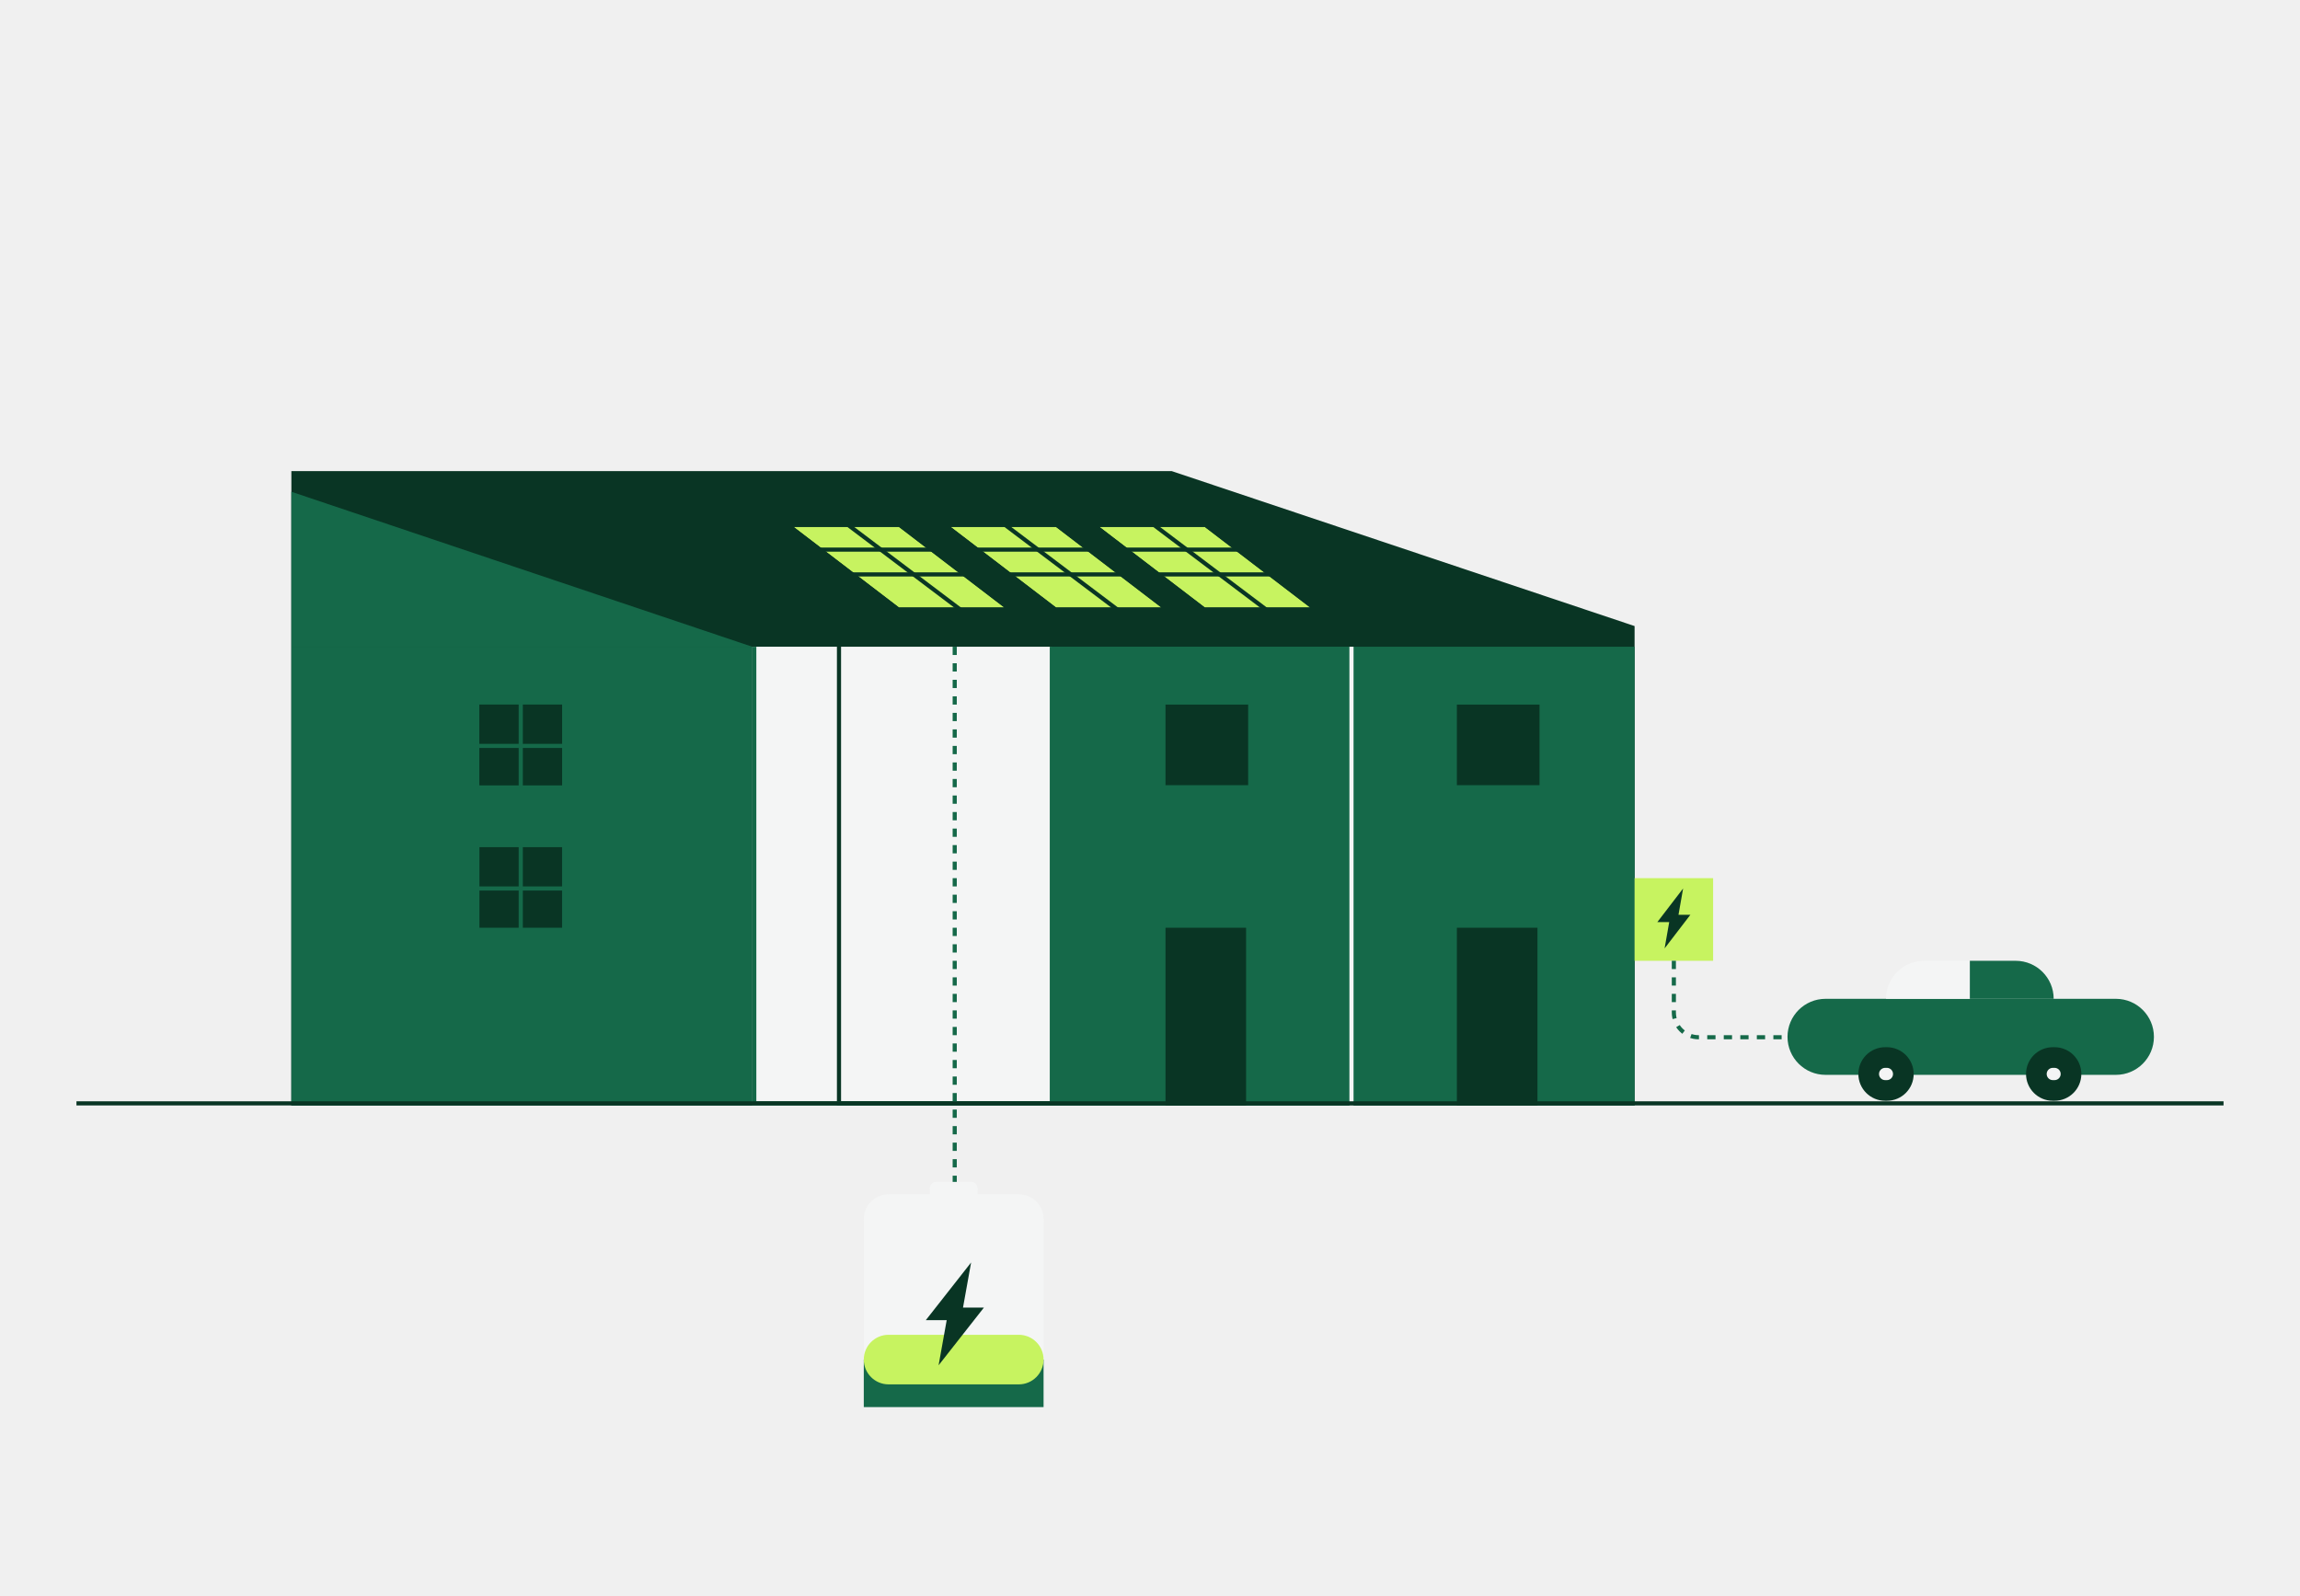
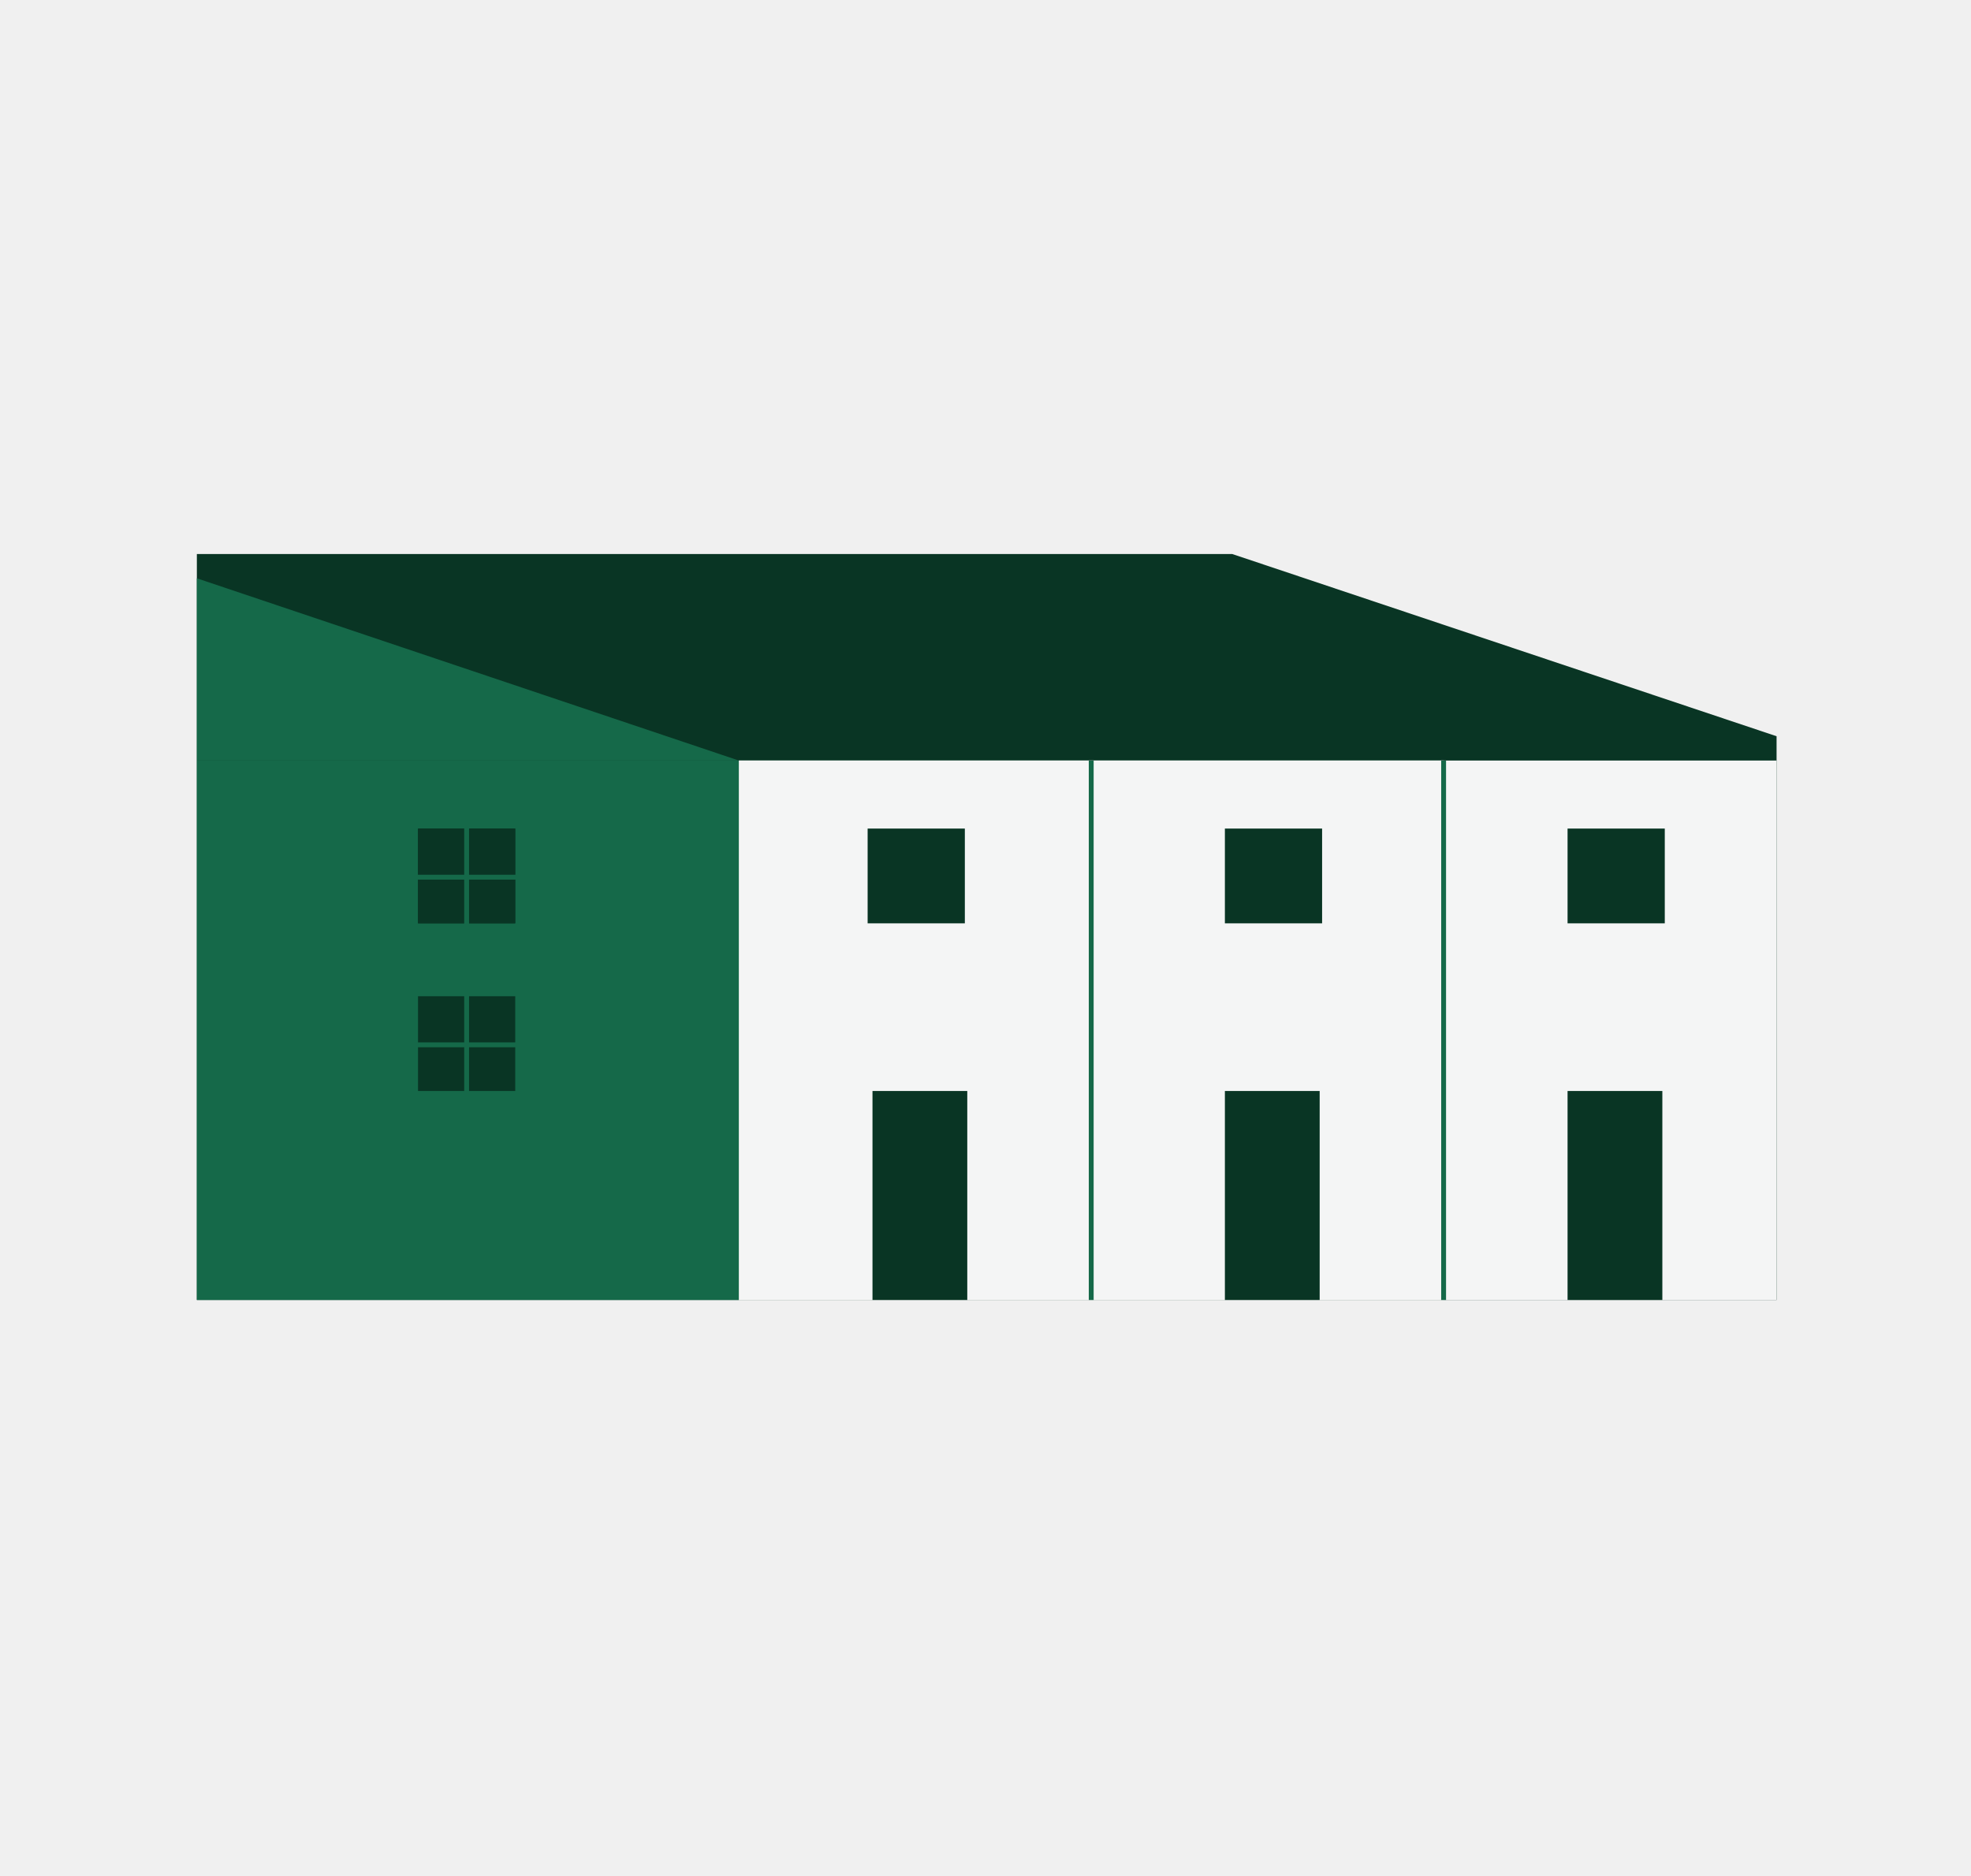
- <svg xmlns="http://www.w3.org/2000/svg" width="1113" height="772" viewBox="0 0 1113 772" fill="none">
-   <path d="M141 228H567L791 303V535H141V228Z" fill="#093524" />
-   <rect x="364" y="313" width="427" height="222" fill="#156949" />
-   <rect x="364" y="313" width="147" height="222" fill="#F4F5F5" />
-   <rect x="406" y="312" width="104" height="222" fill="#F4F5F5" stroke="#093524" stroke-width="2" />
-   <mask id="path-6-inside-1_9006_7157" fill="white">
-     <path d="M364 313H511V535H364V313Z" />
-   </mask>
-   <path d="M511 535V537H513V535H511ZM364 535H362V537H364V535ZM511 313H509V535H511H513V313H511ZM511 535V533H364V535V537H511V535ZM364 535H366V313H364H362V535H364Z" fill="#156949" mask="url(#path-6-inside-1_9006_7157)" />
-   <rect x="509" y="313" width="145" height="222" fill="#156949" />
-   <rect x="564" y="449" width="39" height="86" fill="#093524" />
-   <rect x="705" y="449" width="39" height="86" fill="#093524" />
-   <rect x="232" y="410" width="40" height="39" fill="#093524" />
-   <rect x="232" y="341" width="40" height="39" fill="#093524" />
-   <rect x="564" y="341" width="40" height="39" fill="#093524" />
-   <rect x="705" y="341" width="40" height="39" fill="#093524" />
-   <path d="M509 535V313" stroke="#156949" stroke-width="2" />
-   <path d="M654 535V313" stroke="#F4F5F5" stroke-width="2" />
-   <path d="M252 335V387.5" stroke="#156949" stroke-width="2" />
-   <path d="M278.5 361H226" stroke="#156949" stroke-width="2" />
-   <path d="M252 404V456.5" stroke="#156949" stroke-width="2" />
-   <path d="M278.5 430H226" stroke="#156949" stroke-width="2" />
-   <rect x="141" y="313" width="223" height="222" fill="#156949" />
-   <path d="M364 313H141V238L364 313Z" fill="#156949" />
-   <rect x="232" y="341" width="40" height="39" fill="#093524" />
-   <rect x="232" y="410" width="40" height="39" fill="#093524" />
-   <rect x="232" y="341" width="40" height="39" fill="#093524" />
-   <path d="M252 335V387.5" stroke="#156949" stroke-width="2" />
-   <path d="M278.5 361H226" stroke="#156949" stroke-width="2" />
-   <path d="M252 404V456.5" stroke="#156949" stroke-width="2" />
-   <path d="M278.5 430H226" stroke="#156949" stroke-width="2" />
-   <mask id="mask0_9006_7157" style="mask-type:alpha" maskUnits="userSpaceOnUse" x="384" y="255" width="102" height="39">
-     <path d="M384 255H435L486 294H435L384 255Z" fill="#C7F360" />
-   </mask>
-   <g mask="url(#mask0_9006_7157)">
-     <path d="M384 255H435L486 294H435L384 255Z" fill="#C7F360" />
-     <path d="M391 266H466" stroke="#093524" stroke-width="2" />
-     <path d="M407 278H482" stroke="#093524" stroke-width="2" />
-     <path d="M409 253L466 296" stroke="#093524" stroke-width="2" />
-   </g>
-   <mask id="mask1_9006_7157" style="mask-type:alpha" maskUnits="userSpaceOnUse" x="460" y="255" width="102" height="39">
-     <path d="M460 255H511L562 294H511L460 255Z" fill="#C7F360" />
-   </mask>
-   <g mask="url(#mask1_9006_7157)">
-     <path d="M460 255H511L562 294H511L460 255Z" fill="#C7F360" />
-     <path d="M467 266H542" stroke="#093524" stroke-width="2" />
-     <path d="M483 278H558" stroke="#093524" stroke-width="2" />
-     <path d="M485 253L542 296" stroke="#093524" stroke-width="2" />
-   </g>
-   <mask id="mask2_9006_7157" style="mask-type:alpha" maskUnits="userSpaceOnUse" x="532" y="255" width="102" height="39">
-     <path d="M532 255H583L634 294H583L532 255Z" fill="#C7F360" />
-   </mask>
-   <g mask="url(#mask2_9006_7157)">
-     <path d="M532 255H583L634 294H583L532 255Z" fill="#C7F360" />
-     <path d="M539 266H614" stroke="#093524" stroke-width="2" />
-     <path d="M555 278H630" stroke="#093524" stroke-width="2" />
-     <path d="M557 253L614 296" stroke="#093524" stroke-width="2" />
-   </g>
-   <rect x="37" y="533" width="1039" height="2" fill="#093524" />
-   <rect x="418" y="590" width="87" height="91" fill="#F4F5F5" />
-   <rect x="418" y="578" width="87" height="24" rx="12" fill="#F4F5F5" />
-   <rect x="418" y="658" width="87" height="23" fill="#156949" />
-   <rect x="418" y="646" width="87" height="24" rx="12" fill="#C7F360" />
-   <rect x="450" y="575" width="23" height="12" fill="#F4F5F5" />
-   <rect x="450" y="572" width="23" height="6" rx="3" fill="#F4F5F5" />
-   <path d="M469.934 611L448 638.934H458.118L454.197 660.769L476.13 632.836H466.013L469.934 611Z" fill="#093524" />
-   <path d="M462 313V572" stroke="#156949" stroke-width="2" stroke-dasharray="4 4" />
-   <rect x="791" y="425" width="38" height="40" fill="#C7F360" />
-   <path d="M814.476 430L802 446.277H807.755L805.524 459L818 442.723H812.245L814.476 430Z" fill="#093524" />
-   <path d="M810 465V490C810 496.627 815.373 502 822 502H905" stroke="#156949" stroke-width="2" stroke-dasharray="4 4" />
-   <rect x="865" y="483.4" width="177.312" height="36.801" rx="18.4" fill="#156949" />
-   <path fill-rule="evenodd" clip-rule="evenodd" d="M953.236 465H931.072C920.91 465 912.672 473.238 912.672 483.4H953.236V465Z" fill="#F4F5F5" />
-   <path d="M993.801 483.4C993.801 473.238 985.563 465 975.4 465H953.236V483.4H993.801Z" fill="#156949" />
-   <rect x="904.289" y="511.818" width="16.764" height="15.928" rx="7.964" fill="#F4F5F5" stroke="#093524" stroke-width="10" />
-   <rect x="985.422" y="511.818" width="16.764" height="15.928" rx="7.964" fill="#F4F5F5" stroke="#093524" stroke-width="10" />
+ <svg xmlns="http://www.w3.org/2000/svg" width="811" height="772" viewBox="0 0 811 772" fill="none">
+   <path d="M81 228H507L731 303V535H81V228Z" fill="#093524" />
+   <rect x="304" y="313" width="427" height="222" fill="#F4F5F5" />
+   <rect x="304" y="313" width="145" height="222" fill="#F4F5F5" />
+   <rect x="449" y="313" width="145" height="222" fill="#F4F5F5" />
+   <rect x="359" y="449" width="39" height="86" fill="#093524" />
+   <rect x="504" y="449" width="39" height="86" fill="#093524" />
+   <rect x="645" y="449" width="39" height="86" fill="#093524" />
+   <rect x="172" y="410" width="40" height="39" fill="#093524" />
+   <rect x="172" y="341" width="40" height="39" fill="#093524" />
+   <rect x="357" y="341" width="40" height="39" fill="#093524" />
+   <rect x="504" y="341" width="40" height="39" fill="#093524" />
+   <rect x="645" y="341" width="40" height="39" fill="#093524" />
+   <path d="M449 535V313" stroke="#156949" stroke-width="2" />
+   <path d="M594 535V313" stroke="#156949" stroke-width="2" />
+   <path d="M192 335V387.5" stroke="#156949" stroke-width="2" />
+   <path d="M218.5 361H166" stroke="#156949" stroke-width="2" />
+   <path d="M192 404V456.5" stroke="#156949" stroke-width="2" />
+   <path d="M218.5 430H166" stroke="#156949" stroke-width="2" />
+   <rect x="81" y="313" width="223" height="222" fill="#156949" />
+   <path d="M304 313H81V238L304 313Z" fill="#156949" />
+   <rect x="172" y="341" width="40" height="39" fill="#093524" />
+   <rect x="172" y="410" width="40" height="39" fill="#093524" />
+   <rect x="172" y="341" width="40" height="39" fill="#093524" />
+   <path d="M192 335V387.5" stroke="#156949" stroke-width="2" />
+   <path d="M218.5 361H166" stroke="#156949" stroke-width="2" />
+   <path d="M192 404V456.5" stroke="#156949" stroke-width="2" />
+   <path d="M218.5 430H166" stroke="#156949" stroke-width="2" />
</svg>
